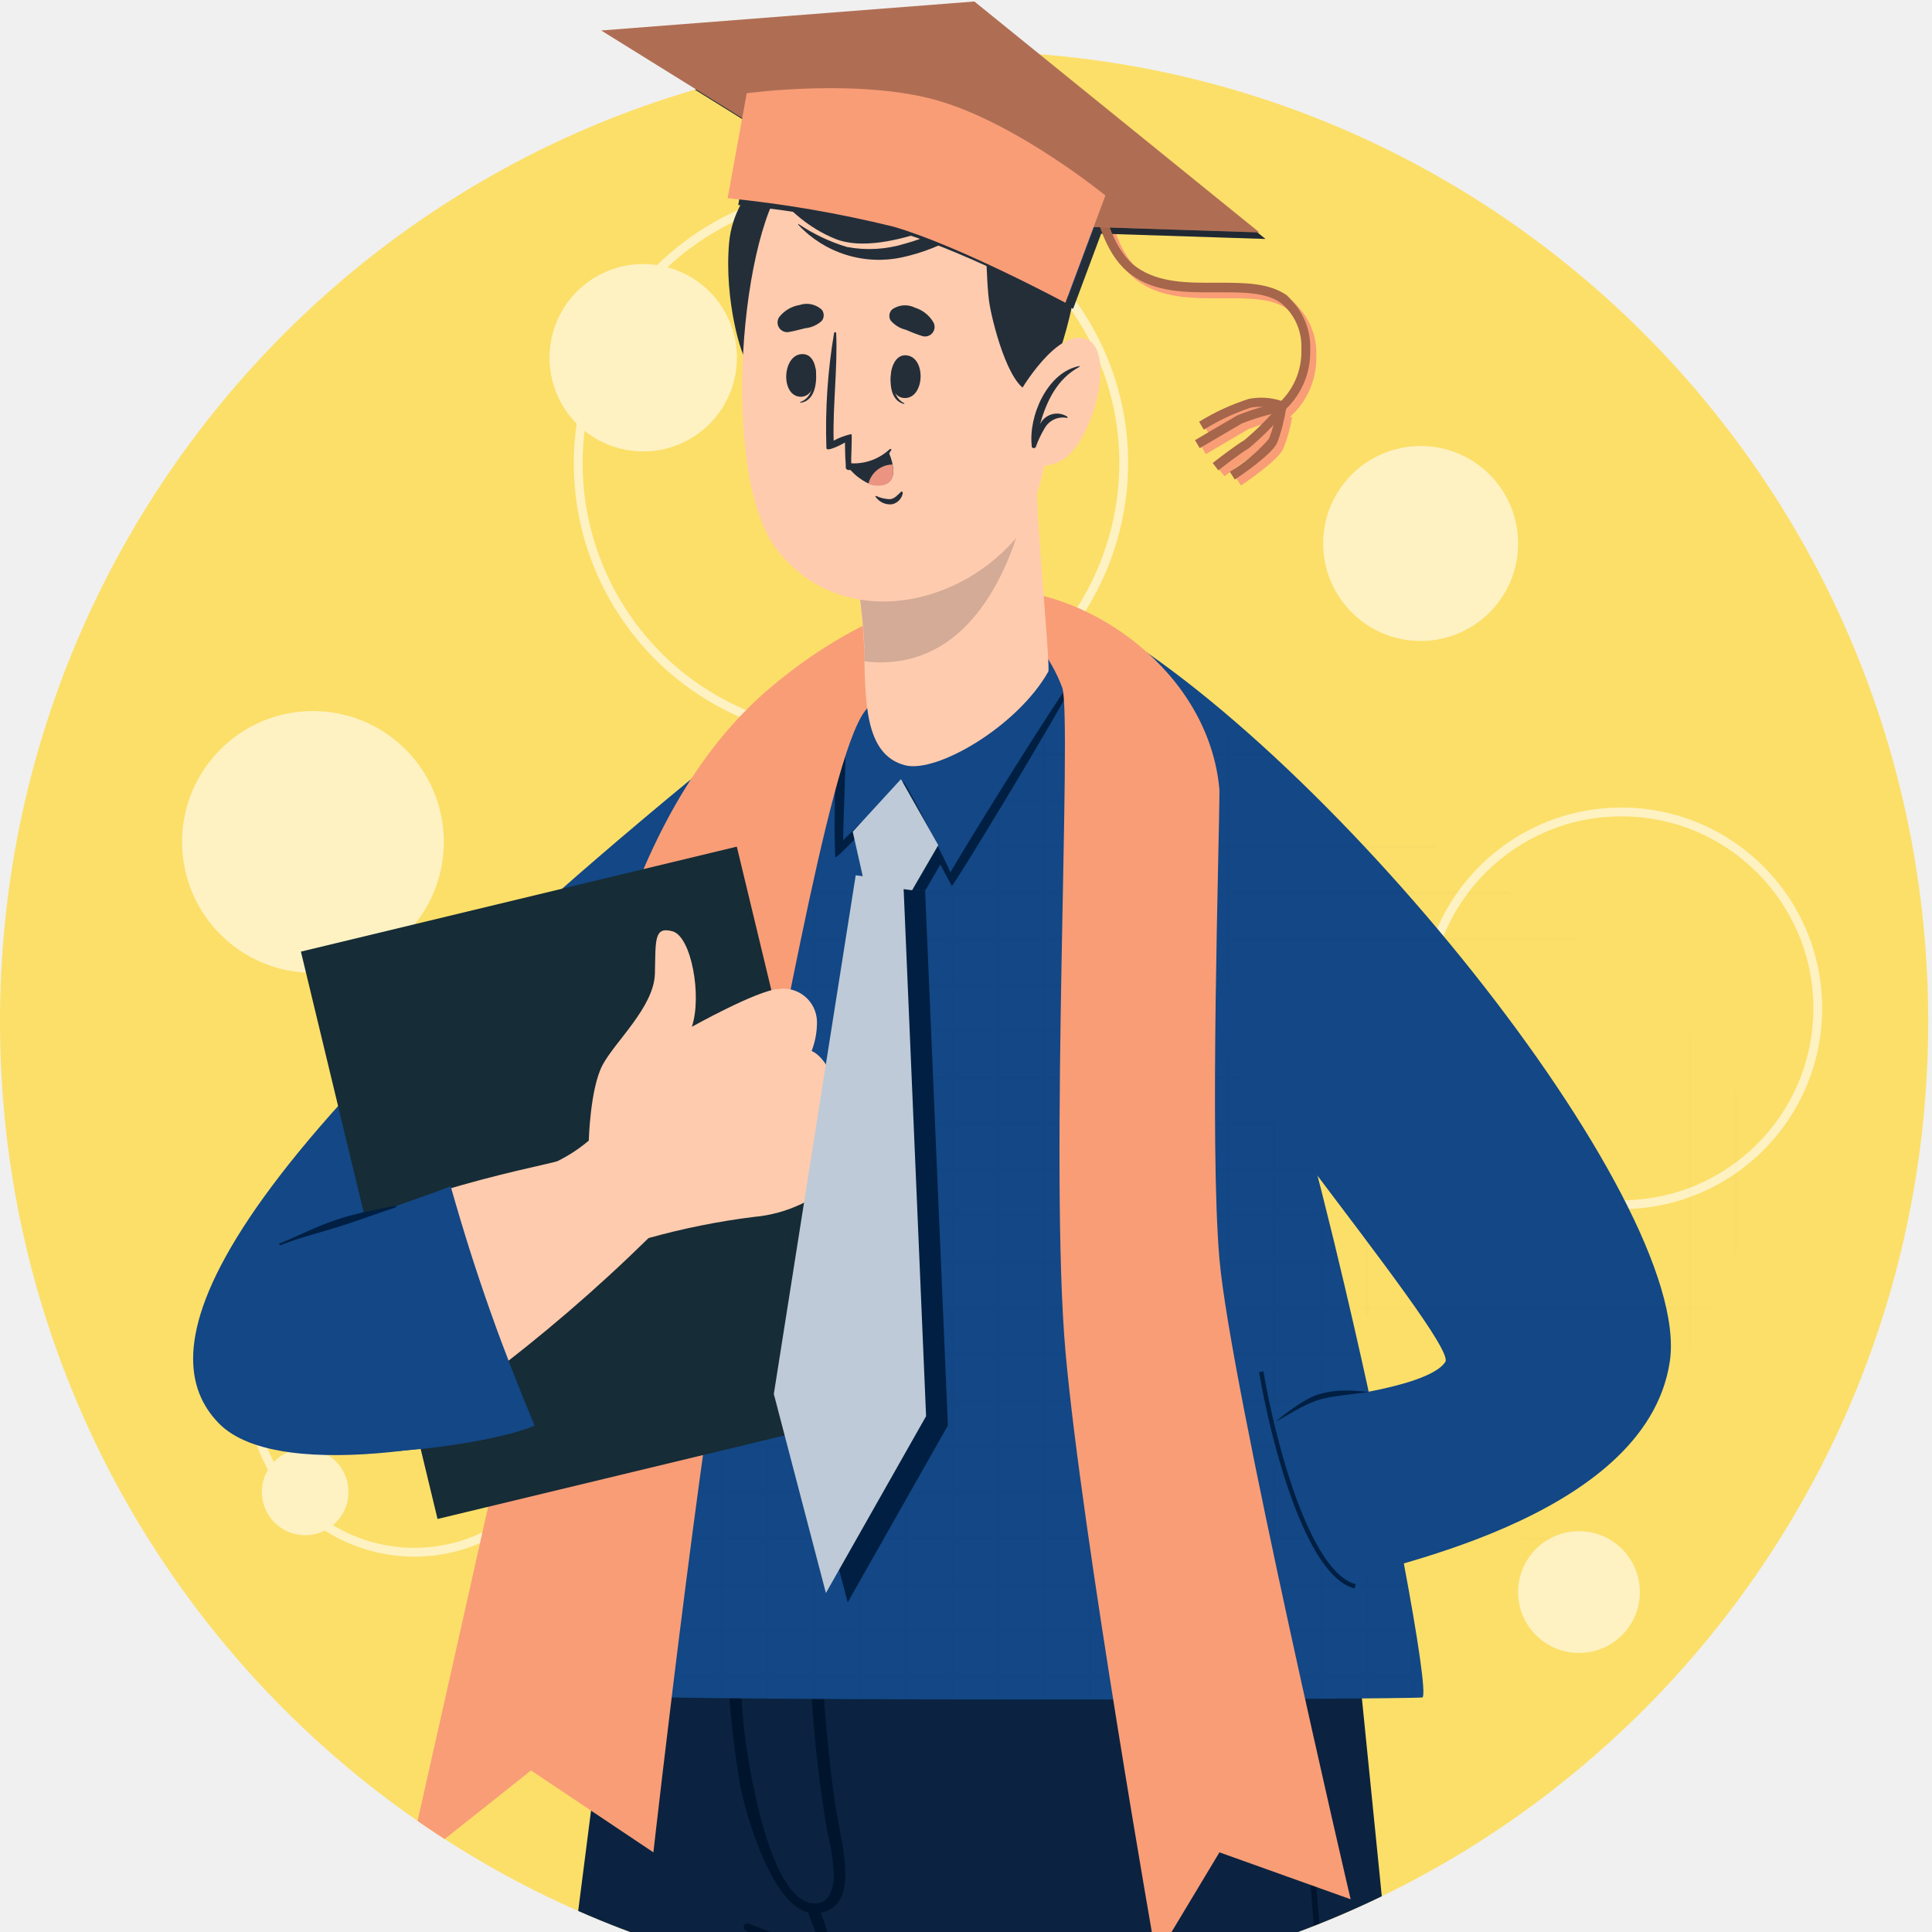
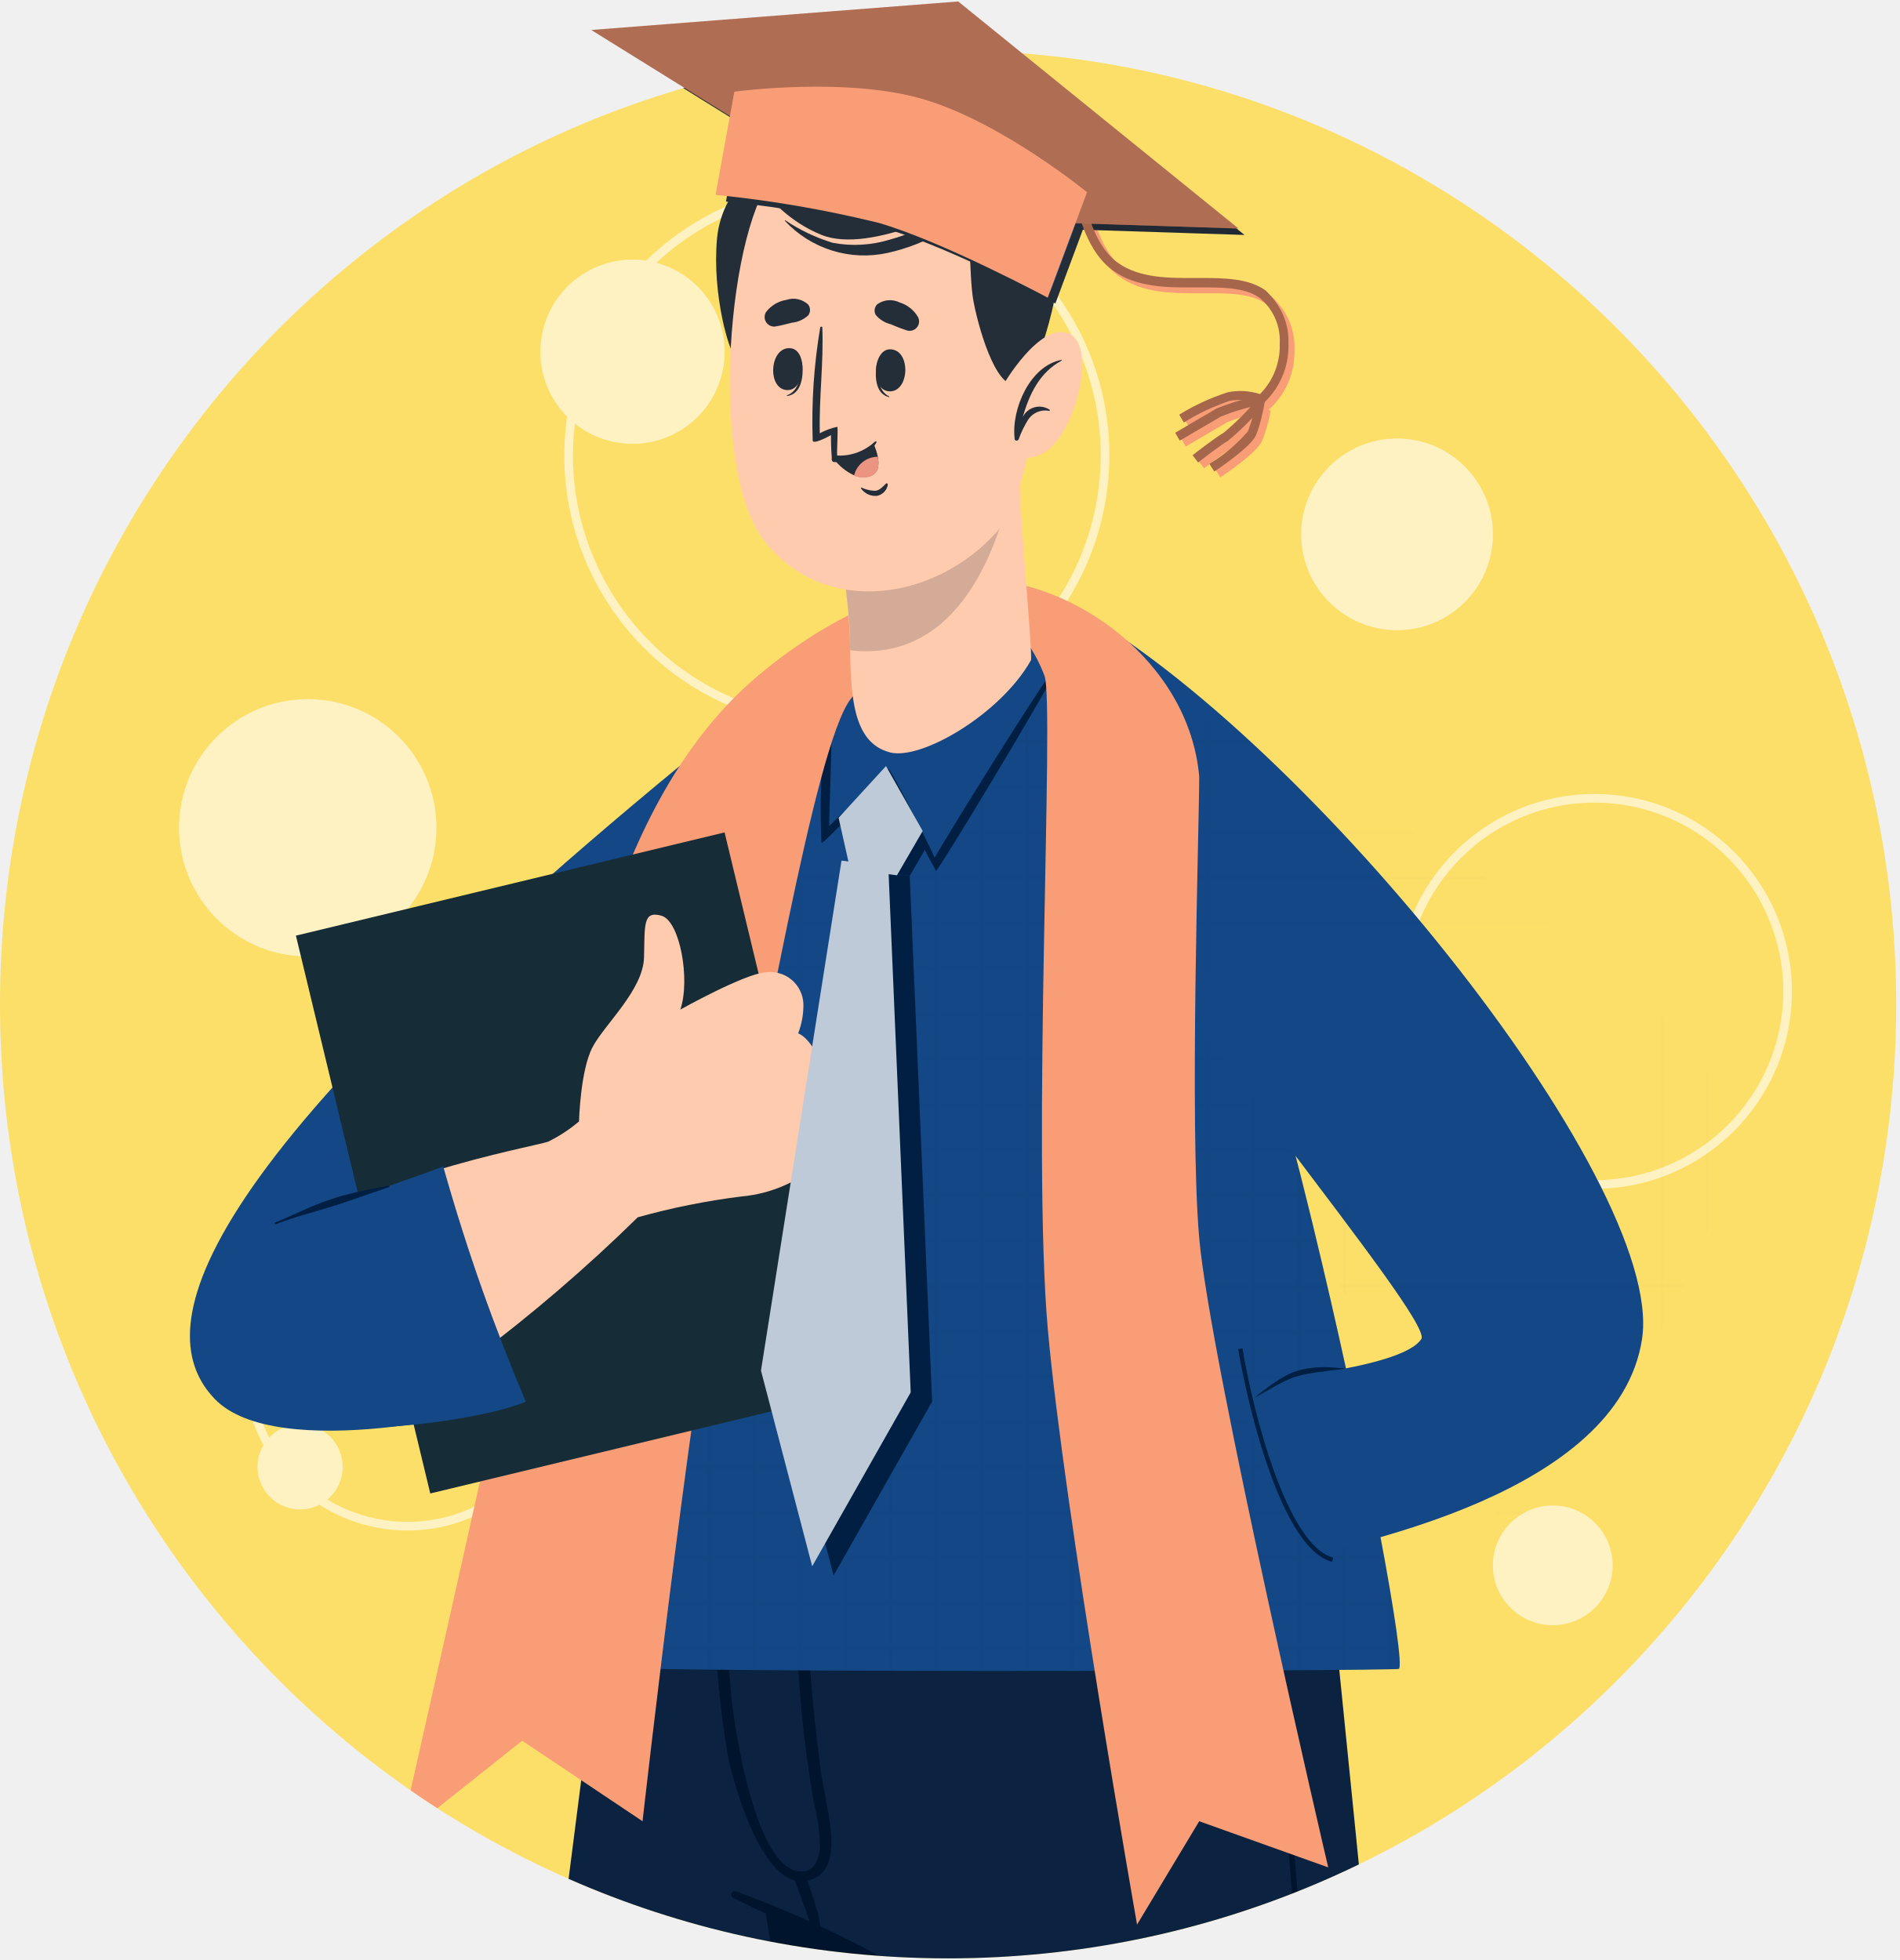
- <svg xmlns="http://www.w3.org/2000/svg" viewBox="0 0 220 220" fill="none">
+ <svg xmlns="http://www.w3.org/2000/svg" viewBox="0 0 220 227" fill="none">
  <ellipse cx="109.784" cy="116.326" rx="109.784" ry="110.484" fill="#FCDF69" />
  <path opacity="0.6" fill-rule="evenodd" clip-rule="evenodd" d="M206.491 114.819C206.491 126.892 196.704 136.679 184.631 136.679C184.043 136.679 183.46 136.656 182.883 136.61C182.909 136.354 182.922 136.094 182.922 135.83C182.922 131.545 179.448 128.071 175.163 128.071C172.911 128.071 170.883 129.031 169.466 130.563C165.338 126.587 162.771 121.003 162.771 114.819C162.771 102.746 172.558 92.959 184.631 92.959C196.704 92.959 206.491 102.746 206.491 114.819ZM168.833 131.342C164.481 127.18 161.771 121.316 161.771 114.819C161.771 102.194 172.006 91.959 184.631 91.959C197.256 91.959 207.491 102.194 207.491 114.819C207.491 127.444 197.256 137.679 184.631 137.679C183.987 137.679 183.35 137.653 182.719 137.601C181.918 141.033 178.839 143.59 175.163 143.59C170.878 143.59 167.404 140.116 167.404 135.83C167.404 134.158 167.933 132.609 168.833 131.342Z" fill="white" />
  <path opacity="0.6" fill-rule="evenodd" clip-rule="evenodd" d="M81.623 26.276C96.237 17.839 114.923 22.846 123.36 37.46C131.798 52.074 126.791 70.76 112.177 79.197C97.563 87.634 78.877 82.627 70.44 68.014C66.996 62.049 65.792 55.407 66.567 49.059C69.898 51.73 74.657 52.237 78.577 49.974C83.679 47.029 85.427 40.505 82.482 35.402C81.009 32.852 78.643 31.14 76.007 30.433C77.68 28.869 79.555 27.47 81.623 26.276ZM65.666 48.248C65.035 47.611 64.475 46.883 64.005 46.07C61.06 40.968 62.808 34.444 67.91 31.498C70.084 30.243 72.516 29.84 74.819 30.185C76.671 28.375 78.777 26.765 81.123 25.41C96.215 16.697 115.513 21.868 124.227 36.96C132.94 52.052 127.769 71.35 112.677 80.063C97.585 88.776 78.287 83.606 69.574 68.514C65.892 62.137 64.689 55.01 65.666 48.248Z" fill="white" />
  <path opacity="0.6" fill-rule="evenodd" clip-rule="evenodd" d="M63.866 151.475C67.607 160.688 63.17 171.189 53.957 174.929C48.502 177.144 42.595 176.492 37.908 173.678C39.513 172.342 40.147 170.073 39.319 168.034C38.295 165.511 35.419 164.295 32.896 165.32C32.224 165.592 31.646 165.996 31.177 166.489C30.933 166.014 30.708 165.524 30.503 165.02C26.763 155.807 31.2 145.306 40.413 141.566C49.626 137.826 60.126 142.262 63.866 151.475ZM30.512 167.369C30.167 166.737 29.854 166.079 29.577 165.396C25.629 155.671 30.312 144.588 40.036 140.64C49.761 136.692 60.845 141.374 64.793 151.099C68.741 160.824 64.058 171.908 54.334 175.856C48.416 178.258 41.996 177.465 36.986 174.284C36.863 174.347 36.736 174.404 36.606 174.457C34.082 175.482 31.206 174.267 30.182 171.743C29.579 170.258 29.752 168.65 30.512 167.369Z" fill="white" />
  <circle opacity="0.6" cx="161.771" cy="61.887" r="11.1" fill="white" />
  <circle opacity="0.6" cx="179.801" cy="181.292" r="6.931" fill="white" />
  <circle opacity="0.6" cx="35.637" cy="95.872" r="14.901" fill="white" />
  <mask id="mask0" mask-type="alpha" maskUnits="userSpaceOnUse" x="0" y="5" width="220" height="222">
    <ellipse cx="109.784" cy="116.326" rx="109.784" ry="110.484" fill="#FCDF69" />
  </mask>
  <g mask="url(#mask0)">
    <path d="M127.354 166.441C127.354 166.441 113.821 318.814 111.614 330.442C111.09 333.091 110.773 347.492 110.58 366.004C110.097 406.394 110.58 485.077 110.58 485.077H47.07C47.07 485.077 48.725 353.051 51.581 329.794C54.436 306.537 72.383 166.441 72.383 166.441H127.354Z" fill="#0B2340" />
    <path d="M98.385 396.021L98.592 368.432C98.592 359.493 98.592 350.499 99.075 341.643C99.93 323.573 103.6 305.778 106.207 287.956C108.814 270.133 110.98 252.09 112.952 234.157C115.159 214.018 117.091 193.85 119.187 173.697C119.187 173.572 119.408 173.572 119.394 173.697C116.401 209.672 113.063 245.648 108.083 281.417C106.841 290.319 105.462 299.198 103.945 308.054C102.469 317.034 100.993 325.987 100.289 335.077C99.585 344.168 99.475 352.872 99.392 361.769C99.3 370.966 99.209 380.162 99.117 389.358C98.91 409.815 98.909 447.157 98.716 467.627C98.716 468.014 98.096 468 98.096 467.627C98.275 449.391 98.22 414.271 98.385 396.021Z" fill="#242E39" />
    <path d="M140.803 166.441C140.803 166.441 113.877 318.814 111.669 330.442C111.145 333.091 110.828 347.492 110.635 366.004L80.287 166.386L140.803 166.441Z" fill="#00152D" />
    <path d="M121.105 486.346L184.559 483.657C184.559 483.657 168.254 340.636 167.937 332.07C167.095 309.847 152.335 166.386 152.335 166.386H74.769C74.769 166.386 79.653 199.492 88.026 220.501C93.655 222.464 99.09 224.944 104.262 227.909C104.262 227.909 108.897 328.166 109.159 340.002C109.697 363.383 121.105 486.346 121.105 486.346Z" fill="#0B2340" />
    <path d="M146.666 174.897C149.549 211.024 152.501 247.152 155.811 283.252C159.122 319.352 172.365 443.901 175.455 463.958C175.455 464.096 175.275 464.151 175.248 463.958C168.847 428.286 165.123 380.35 161.108 344.333C157.094 308.316 153.839 272.216 150.928 236.116C149.273 215.687 147.783 195.243 146.224 174.814C146.169 174.593 146.666 174.607 146.666 174.897Z" fill="#00142D" />
    <path d="M85.267 219.066C91.842 221.46 98.197 224.418 104.262 227.908C104.313 227.932 104.353 227.975 104.372 228.028C104.391 228.081 104.389 228.14 104.365 228.191C104.341 228.242 104.298 228.282 104.245 228.301C104.192 228.321 104.134 228.318 104.082 228.295C97.682 225.536 91.157 222.929 84.922 219.825C84.872 219.802 84.827 219.77 84.79 219.73C84.753 219.69 84.724 219.643 84.704 219.592C84.685 219.541 84.676 219.486 84.678 219.431C84.68 219.377 84.692 219.323 84.715 219.273C84.738 219.223 84.77 219.178 84.81 219.141C84.85 219.104 84.897 219.075 84.948 219.055C84.999 219.036 85.054 219.027 85.109 219.029C85.163 219.031 85.217 219.044 85.267 219.066Z" fill="#00152D" />
    <path d="M83.212 175.104C83.212 174.883 83.625 174.828 83.612 175.104C83.612 182.704 84.053 189.395 84.688 196.485C84.991 199.782 87.639 218.004 93.35 216.68C94.316 216.445 94.73 215.507 94.951 214.073C94.924 212.209 94.669 210.356 94.192 208.555C93.557 204.734 93.047 200.913 92.716 197.064C92.056 189.888 92.134 182.664 92.95 175.504C92.962 175.463 92.986 175.427 93.019 175.401C93.053 175.376 93.094 175.362 93.137 175.362C93.179 175.362 93.22 175.376 93.254 175.401C93.287 175.427 93.312 175.463 93.323 175.504C93.149 185.447 93.73 195.389 95.061 205.244C95.778 209.99 98.165 217.121 93.212 217.852C88.26 218.584 84.936 206.638 84.287 203.382C82.702 194.043 82.341 184.537 83.212 175.104V175.104Z" fill="#00152D" />
    <path d="M93.213 217.176C93.727 218.407 94.16 219.669 94.509 220.956C94.867 221.951 95.044 223.002 95.033 224.06C95.033 224.253 94.744 224.28 94.647 224.143C94.034 223.213 93.569 222.194 93.268 221.122C92.84 219.949 92.371 218.79 91.971 217.618C91.912 217.453 91.922 217.272 91.997 217.114C92.072 216.956 92.206 216.835 92.371 216.776C92.536 216.718 92.717 216.727 92.875 216.802C93.032 216.877 93.154 217.012 93.213 217.176V217.176Z" fill="#00152D" />
    <path d="M24.889 162.044C17.619 154.542 19.564 136.373 84.825 83.724C105.517 67.025 104.276 80.988 97.351 92.359C90.426 103.73 78.273 126.125 78.273 126.125C78.273 126.125 65.417 159.809 61.403 161.707C57.388 163.606 32.048 169.454 24.889 162.044Z" fill="#134785" />
    <path d="M161.991 193.285C161.771 193.533 66.341 193.823 65.43 192.843C64.217 191.464 84.494 88.723 98.096 74.708C100.496 72.225 112.635 70.377 118.442 75.136C134.637 88.378 139.134 100.89 143.272 111.484C146.293 119.333 149.894 132.7 153.108 146.398C158.446 168.965 162.777 192.388 161.991 193.285Z" fill="#134785" />
    <path d="M86.55 97.289C85.377 100.793 84.563 103.373 83.791 106.131C83.715 104.168 83.743 102.202 83.874 100.241C83.874 100.117 83.68 100.089 83.667 100.241C83.547 100.995 83.437 101.754 83.336 102.517C83.239 103.248 83.06 103.897 82.977 104.697C82.789 106.225 82.71 107.765 82.743 109.304C82.721 109.381 82.721 109.462 82.743 109.539C82.467 110.504 82.191 111.497 81.887 112.615C80.223 118.611 78.655 124.643 77.183 130.713C74.259 142.834 71.67 155.078 69.417 167.447C68.121 174.414 66.907 181.421 66.079 188.456C66.072 188.475 66.07 188.495 66.073 188.515C66.076 188.534 66.083 188.553 66.095 188.569C66.106 188.585 66.122 188.598 66.139 188.607C66.157 188.617 66.176 188.621 66.196 188.621C66.216 188.621 66.236 188.617 66.253 188.607C66.271 188.598 66.286 188.585 66.297 188.569C66.309 188.553 66.316 188.534 66.319 188.515C66.322 188.495 66.32 188.475 66.313 188.456C67.693 182.345 68.921 176.166 70.259 170.027C71.597 163.889 72.866 157.847 74.218 151.749C76.976 139.528 79.735 127.333 82.687 115.139C84.301 108.242 85.529 104.255 87.088 97.358C87.092 97.323 87.09 97.287 87.081 97.253C87.071 97.218 87.055 97.186 87.033 97.158C87.012 97.13 86.984 97.106 86.954 97.088C86.923 97.071 86.889 97.059 86.853 97.055C86.782 97.046 86.71 97.065 86.653 97.109C86.596 97.153 86.559 97.218 86.55 97.289V97.289Z" fill="#242E39" />
    <g opacity="0.1">
      <path opacity="0.1" d="M119.077 75.577H97.378L97.668 75.218H118.58L118.732 75.342L119.077 75.577Z" fill="black" />
      <path opacity="0.1" d="M124.815 80.833H94.164C94.164 80.709 94.275 80.598 94.344 80.474H124.443L124.815 80.833Z" fill="black" />
      <path opacity="0.1" d="M129.588 86.061H91.778L91.916 85.716H129.312L129.588 86.061Z" fill="black" />
      <path opacity="0.1" d="M133.533 91.33H89.722L89.86 90.985H133.299L133.533 91.33Z" fill="black" />
      <path opacity="0.1" d="M136.748 96.586H87.888L88.012 96.227H136.541L136.748 96.586Z" fill="black" />
      <path opacity="0.1" d="M139.369 101.841H86.177C86.177 101.717 86.26 101.593 86.288 101.483H139.189C139.257 101.598 139.317 101.718 139.369 101.841V101.841Z" fill="black" />
      <path opacity="0.1" d="M141.576 107.084H84.591L84.688 106.739H141.451C141.499 106.851 141.54 106.967 141.576 107.084V107.084Z" fill="black" />
      <path opacity="0.1" d="M143.617 112.339H83.046L83.143 111.994H143.479C143.519 112.111 143.565 112.226 143.617 112.339V112.339Z" fill="black" />
      <path opacity="0.1" d="M145.41 117.594H81.584C81.584 117.47 81.584 117.36 81.68 117.25H145.286V117.374C145.321 117.451 145.362 117.525 145.41 117.594V117.594Z" fill="black" />
      <path opacity="0.1" d="M147.011 122.85H80.177C80.177 122.726 80.246 122.602 80.273 122.492H146.914C146.942 122.602 146.983 122.685 147.011 122.85Z" fill="black" />
      <path opacity="0.1" d="M148.5 128.106H78.825L78.908 127.747H148.404C148.442 127.865 148.475 127.985 148.5 128.106V128.106Z" fill="black" />
      <path opacity="0.1" d="M149.907 133.348H77.514C77.535 133.231 77.563 133.116 77.597 133.003H149.825C149.838 133.113 149.88 133.224 149.907 133.348Z" fill="black" />
      <path opacity="0.1" d="M151.246 138.604H76.232L76.314 138.259H151.163L151.246 138.604Z" fill="black" />
      <path opacity="0.1" d="M152.515 143.859H74.935L75.018 143.5H152.377C152.429 143.617 152.475 143.737 152.515 143.859V143.859Z" fill="black" />
      <path opacity="0.1" d="M153.756 149.115H73.749L73.831 148.756H153.646L153.756 149.115Z" fill="black" />
      <path opacity="0.1" d="M154.942 154.412H72.59L72.673 154.067H154.942V154.412Z" fill="black" />
      <path opacity="0.1" d="M156.115 159.612H71.459C71.466 159.497 71.466 159.382 71.459 159.267H155.963L156.115 159.612Z" fill="black" />
      <path opacity="0.1" d="M157.232 164.868H70.328C70.359 164.755 70.382 164.639 70.397 164.523H157.149C157.191 164.647 157.205 164.758 157.232 164.868Z" fill="black" />
      <path opacity="0.1" d="M158.308 170.123H69.265C69.295 170.005 69.318 169.886 69.334 169.765H158.239C158.267 169.889 158.294 170.013 158.308 170.123Z" fill="black" />
      <path opacity="0.1" d="M159.357 175.365H68.231C68.231 175.255 68.231 175.145 68.3 175.021H159.343C159.341 175.136 159.345 175.251 159.357 175.365V175.365Z" fill="black" />
      <path opacity="0.1" d="M160.336 180.621H67.238C67.238 180.511 67.238 180.387 67.238 180.276H160.226C160.295 180.387 160.322 180.511 160.336 180.621Z" fill="black" />
      <path opacity="0.1" d="M161.246 185.876H66.313C66.313 185.766 66.313 185.656 66.313 185.532H161.136C161.205 185.656 161.233 185.766 161.246 185.876Z" fill="black" />
      <path opacity="0.1" d="M161.977 191.133H65.513V190.774H161.909C161.938 190.892 161.961 191.012 161.977 191.133V191.133Z" fill="black" />
      <path opacity="0.1" d="M160.75 182.939C160.874 183.642 160.984 184.318 161.095 184.953V193.326H160.75V182.939Z" fill="black" />
      <path opacity="0.1" d="M155.494 156.798C155.618 157.336 155.729 157.888 155.853 158.426V193.395H155.494V156.798Z" fill="black" />
      <path opacity="0.1" d="M150.252 134.672C150.363 135.127 150.487 135.583 150.597 136.052V193.45H150.252V134.672Z" fill="black" />
      <path opacity="0.1" d="M145.286 117.25V193.477H144.941V116.325C145.093 116.629 145.19 116.932 145.286 117.25Z" fill="black" />
      <path opacity="0.1" d="M140.086 103.483V193.492H139.769V102.683C139.865 102.945 139.975 103.221 140.086 103.483Z" fill="black" />
      <path opacity="0.1" d="M134.844 93.358V193.519H134.485V92.82C134.609 92.985 134.734 93.165 134.844 93.358Z" fill="black" />
      <path opacity="0.1" d="M129.588 86.061V193.519H129.23V85.633L129.312 85.73L129.588 86.061Z" fill="black" />
      <path opacity="0.1" d="M124.333 80.363V193.477H123.988V80.019L124.333 80.363Z" fill="black" />
      <path opacity="0.1" d="M119.077 75.632V193.533H118.732V75.343L119.008 75.577C119.036 75.588 119.061 75.607 119.077 75.632V75.632Z" fill="black" />
      <path opacity="0.1" d="M113.835 72.887V193.533H113.476V72.79L113.835 72.887Z" fill="black" />
      <path opacity="0.1" d="M108.579 72.197V193.519H108.221V72.128L108.579 72.197Z" fill="black" />
      <path opacity="0.1" d="M103.324 72.638V193.505H102.979V72.707L103.324 72.638Z" fill="black" />
      <path opacity="0.1" d="M98.068 74.777V193.491H97.723V75.163C97.834 75.025 97.958 74.901 98.068 74.777Z" fill="black" />
      <path opacity="0.1" d="M92.868 83.688V193.464H92.523V84.488C92.578 84.198 92.688 83.936 92.868 83.688Z" fill="black" />
      <path opacity="0.1" d="M87.57 97.524V193.423H87.212V98.614C87.35 98.241 87.46 97.855 87.57 97.524Z" fill="black" />
      <path opacity="0.1" d="M82.315 114.946V193.381H81.97V116.201C82.08 115.787 82.191 115.36 82.315 114.946Z" fill="black" />
      <path opacity="0.1" d="M77.059 135.169V193.312H76.714V136.59C76.825 136.107 76.949 135.638 77.059 135.169Z" fill="black" />
      <path opacity="0.1" d="M71.803 158.012V193.201H71.459V159.612C71.466 159.497 71.466 159.382 71.459 159.267C71.624 158.853 71.721 158.426 71.803 158.012Z" fill="black" />
      <path opacity="0.1" d="M66.562 184.359V193.036H66.203V186.539C66.203 186.346 66.272 186.153 66.313 185.946C66.355 185.739 66.313 185.725 66.313 185.601C66.424 185.16 66.493 184.76 66.562 184.359Z" fill="black" />
    </g>
    <path d="M128.578 102.272C133.056 114.126 165.771 152.451 164.598 155.051C162.331 158.711 143.969 160.007 143.969 160.007C143.969 165.737 150.447 181.289 152.971 180.008C155.496 178.727 187.391 173.364 190.142 155.051C192.893 136.737 149.997 83.517 122.675 69.459C113.038 65.672 121.546 83.693 128.578 102.272Z" fill="#134785" />
    <g opacity="0.1">
      <path opacity="0.1" d="M122.484 75.577H119.242C120.313 75.369 121.414 75.369 122.484 75.577V75.577Z" fill="black" />
      <path opacity="0.1" d="M135.203 80.832H116.318C116.318 80.708 116.318 80.584 116.318 80.474H134.527L134.885 80.653C134.987 80.72 135.093 80.779 135.203 80.832Z" fill="black" />
      <path opacity="0.1" d="M145.383 86.075H118.167L118.001 85.73H144.735L144.997 85.868L145.341 86.061L145.383 86.075Z" fill="black" />
      <path opacity="0.1" d="M163.881 96.586H125.257L124.953 96.227H163.247L163.881 96.586Z" fill="black" />
      <path opacity="0.1" d="M172.185 101.842H129.919L129.588 101.483H171.634L172.185 101.842Z" fill="black" />
      <path opacity="0.1" d="M179.772 107.083H134.803L134.485 106.752H179.276L179.772 107.083Z" fill="black" />
      <path opacity="0.1" d="M195.084 148.756L194.918 149.115H155.246L154.997 148.756H195.084Z" fill="black" />
      <path opacity="0.1" d="M177.248 175.021L176.958 175.365H173.316L173.068 175.021H177.248Z" fill="black" />
      <path opacity="0.1" d="M197.526 124.064C197.651 124.251 197.766 124.444 197.87 124.643V142.19C197.76 142.507 197.65 142.824 197.526 143.142V124.064Z" fill="black" />
      <path opacity="0.1" d="M192.615 117.954V153.433L192.284 154.012V117.595C192.401 117.708 192.511 117.828 192.615 117.954V117.954Z" fill="black" />
      <path opacity="0.1" d="M155.853 139.017V150.053L155.494 149.529V139.666L155.853 139.017Z" fill="black" />
      <path opacity="0.1" d="M140.086 83.302V112.629L139.81 112.339V83.123L140.086 83.302Z" fill="black" />
      <path opacity="0.1" d="M134.844 80.653V107.125L134.527 106.794V80.585L134.844 80.653Z" fill="black" />
      <path opacity="0.1" d="M129.588 78.115V101.483C129.476 101.343 129.356 101.21 129.23 101.083V77.963L129.588 78.115Z" fill="black" />
      <path opacity="0.1" d="M124.333 75.991V95.414L123.988 94.986V75.908L124.333 75.991Z" fill="black" />
      <path opacity="0.1" d="M119.077 75.618V87.757C118.953 87.55 118.842 87.344 118.732 87.137V75.784L119.077 75.618Z" fill="black" />
    </g>
    <path d="M108.322 96.3L104.073 88.782L98.583 94.769L99.921 100.728L105.342 101.432L108.322 96.3Z" fill="#001F42" />
    <path d="M105.342 101.432L107.936 162.321L96.528 182.46L90.596 159.796L99.921 100.729L105.342 101.432Z" fill="#001F42" />
    <path d="M98.261 73.963L103.462 86.488L118.925 70.376L123.422 75.439C123.422 75.439 108.4 100.931 108.248 99.786L102.937 88.999L95.626 96.627L96.013 77.66L98.261 73.963Z" fill="#134785" />
    <path d="M95.24 87.247C95.406 84.116 95.489 80.957 95.806 77.839C95.806 77.729 95.985 77.688 96.013 77.839C96.675 80.846 96.013 92.82 96.013 95.675C96.33 95.344 102.91 88.944 102.91 89.054C104.055 90.765 107.959 98.627 108.221 99.331C110.593 95.289 119.711 80.571 122.525 76.736C122.541 76.716 122.563 76.702 122.588 76.697C122.613 76.691 122.639 76.694 122.661 76.706C122.684 76.717 122.702 76.736 122.712 76.759C122.723 76.782 122.725 76.808 122.719 76.832C120.622 81.109 108.579 100.931 108.386 100.876C106.352 97.171 104.511 93.363 102.868 89.468C101.765 90.847 95.157 98.062 95.116 97.593C94.976 94.144 95.018 90.691 95.24 87.247V87.247Z" fill="#001F42" />
    <path d="M85.35 144.866C79.087 145.46 73.349 147.887 67.486 149.984C67.46 149.984 67.436 149.994 67.418 150.012C67.4 150.031 67.389 150.055 67.389 150.081C67.389 150.106 67.4 150.131 67.418 150.149C67.436 150.167 67.46 150.177 67.486 150.177C73.293 148.039 79.46 147.073 85.336 145.156C85.57 145.101 85.515 144.839 85.35 144.866Z" fill="#242E39" />
    <path d="M88.964 155.254C87.553 155.535 86.185 155.999 84.894 156.633C83.515 157.226 82.136 157.819 80.756 158.454C77.997 159.709 75.238 161.02 72.48 162.427C72.355 162.427 72.48 162.689 72.48 162.634C75.238 161.378 77.997 160.178 80.839 159.047C82.218 158.482 83.598 157.93 85.074 157.392C86.443 156.962 87.762 156.384 89.005 155.668C89.06 155.662 89.111 155.635 89.145 155.592C89.18 155.55 89.197 155.495 89.192 155.44C89.186 155.385 89.159 155.335 89.116 155.3C89.073 155.265 89.019 155.248 88.964 155.254V155.254Z" fill="#242E39" />
    <path d="M113.675 67.176C124.131 67.176 137.69 76.54 138.86 89.935C138.86 95.913 137.713 130.232 138.86 143.368C140.115 157.748 153.798 216.272 153.798 216.272L138.86 210.929L131.664 222.899C131.664 222.899 123.202 174.872 121.334 153.983C119.467 133.094 122.123 81.477 120.957 78.297C119.792 75.118 116.842 70.57 113.287 70.449C109.731 70.328 102.83 75.48 98.528 80.927C94.226 86.374 88.014 125.264 84.444 139.405C80.874 153.545 74.403 210.929 74.403 210.929L60.466 201.605L46.305 212.861C46.305 212.861 58.274 159.897 63.293 136.754C66.475 121.997 70.056 93.23 87.728 78.297C97.841 69.765 107.416 67.162 113.675 67.176Z" fill="#F99D77" />
    <path d="M103.084 87.149C106.712 88.059 115.885 82.68 119.375 76.472C119.623 76.045 117.996 58.871 118.078 55.436C118.078 54.732 96.476 60.416 96.476 60.416C97.525 64.752 98.171 69.176 98.408 73.631C98.532 79.728 98.38 85.949 103.084 87.149Z" fill="#FFCBAE" />
    <path d="M117.209 55.45C116.354 60.167 112.671 75.3 100.421 75.424C99.757 75.434 99.093 75.392 98.435 75.3C98.435 74.748 98.435 74.182 98.435 73.63C98.199 69.18 97.553 64.761 96.504 60.429C96.504 60.429 113.181 56.029 117.209 55.45Z" fill="#D3AB96" />
    <path d="M89.772 17.846C89.772 17.846 83.62 21.047 83.027 27.626C82.433 34.206 84.489 40.869 85.068 41.145C85.648 41.421 89.772 17.846 89.772 17.846Z" fill="#242E39" />
    <path d="M118.796 26.33C121.954 33.668 120.354 56.043 115.485 61.533C108.436 69.479 95.69 71.561 88.641 62.816C81.744 54.332 84.392 25.212 89.938 20.053C98.104 12.577 114.147 15.487 118.796 26.33Z" fill="#FFCBAE" />
    <path d="M101.608 41.931C101.608 41.931 101.718 42.014 101.704 42.083C101.566 43.587 101.704 45.325 102.973 45.918C102.973 45.918 102.973 46.014 102.973 46.001C101.304 45.656 101.221 43.338 101.608 41.931Z" fill="#242E39" />
    <path d="M103.056 40.455C105.484 40.455 105.36 45.311 103.056 45.325C100.752 45.338 101.014 40.469 103.056 40.455Z" fill="#242E39" />
    <path d="M92.862 41.945C92.862 41.945 92.752 41.945 92.752 42.069C92.752 43.587 92.504 45.311 91.124 45.78C91.124 45.78 91.124 45.877 91.124 45.863C92.862 45.683 93.097 43.38 92.862 41.945Z" fill="#242E39" />
    <path d="M91.551 40.331C89.124 40.083 88.793 44.938 91.041 45.173C93.29 45.407 93.579 40.538 91.551 40.331Z" fill="#242E39" />
    <path d="M105.043 38.276C104.405 38.071 103.778 37.832 103.167 37.558C102.474 37.398 101.854 37.015 101.401 36.468C101.29 36.27 101.249 36.039 101.284 35.815C101.319 35.59 101.428 35.383 101.594 35.227C101.969 34.964 102.408 34.807 102.864 34.773C103.321 34.739 103.778 34.829 104.187 35.034C105.077 35.31 105.831 35.911 106.298 36.717C106.397 36.905 106.439 37.118 106.419 37.33C106.398 37.542 106.316 37.743 106.183 37.909C106.049 38.075 105.87 38.198 105.668 38.263C105.465 38.328 105.248 38.333 105.043 38.276V38.276Z" fill="#242E39" />
    <path d="M89.731 37.82C90.406 37.724 91.013 37.53 91.676 37.379C92.384 37.311 93.052 37.016 93.579 36.537C93.72 36.356 93.797 36.133 93.797 35.903C93.797 35.673 93.72 35.45 93.579 35.268C93.246 34.96 92.835 34.747 92.391 34.652C91.947 34.557 91.485 34.584 91.055 34.73C90.131 34.879 89.298 35.371 88.724 36.11C88.609 36.282 88.545 36.483 88.54 36.69C88.534 36.897 88.587 37.102 88.692 37.28C88.797 37.458 88.95 37.603 89.134 37.699C89.317 37.795 89.524 37.837 89.731 37.82V37.82Z" fill="#242E39" />
    <path d="M102.615 55.988C102.242 56.332 101.87 56.815 101.318 56.843C100.779 56.826 100.248 56.7 99.759 56.47C99.759 56.47 99.663 56.47 99.69 56.553C99.895 56.857 100.18 57.099 100.514 57.253C100.847 57.406 101.216 57.465 101.58 57.422C101.891 57.354 102.175 57.194 102.394 56.963C102.613 56.732 102.757 56.44 102.808 56.126C102.78 55.974 102.67 55.946 102.615 55.988Z" fill="#242E39" />
    <path d="M96.504 53.09C97.122 53.934 97.943 54.607 98.89 55.049C99.419 55.266 100 55.319 100.559 55.201C101.773 54.911 101.828 53.822 101.635 52.856C101.53 52.346 101.363 51.85 101.139 51.38C99.818 52.433 98.192 53.033 96.504 53.09V53.09Z" fill="#242E39" />
    <path d="M98.89 55.091C99.419 55.307 100 55.36 100.559 55.243C101.773 54.953 101.828 53.863 101.635 52.898C100.998 52.903 100.381 53.122 99.883 53.519C99.385 53.917 99.036 54.471 98.89 55.091V55.091Z" fill="#EB9481" />
    <path d="M117.692 44.552C115.223 45.035 113.181 37.531 112.685 34.675C112.243 32.151 112.229 24.302 112.174 23.764C112.119 23.226 101.001 29.585 95.111 27.199C89.22 24.812 85.73 18.922 85.91 16.425C86.089 13.928 94.186 8.149 100.794 8.521C107.401 8.894 115.319 18.012 115.319 18.012C114.377 16.701 113.542 15.318 112.822 13.873C112.947 13.584 116.961 15.694 117.457 18.77C117.457 18.77 117.002 14.922 117.333 14.88C117.664 14.839 120.603 18.398 119.609 20.757C119.609 20.757 123.058 24.426 123.044 28.04C123.03 31.654 120.589 43.959 117.692 44.552Z" fill="#242E39" />
    <path d="M90.917 25.502C92.616 26.645 94.475 27.528 96.435 28.123C98.649 28.539 100.932 28.406 103.084 27.736C105.242 27.149 107.292 26.218 109.153 24.977C110.795 23.888 112.284 22.522 114.023 21.57C114.45 21.336 114.864 21.956 114.574 22.315C111.485 25.844 107.347 28.29 102.766 29.295C100.638 29.761 98.425 29.666 96.345 29.017C94.265 28.369 92.39 27.191 90.903 25.598C90.903 25.598 90.876 25.474 90.917 25.502Z" fill="#242E39" />
    <path d="M116.078 44.717C116.078 44.717 120.41 37.172 123.789 38.648C127.169 40.124 124.369 50.773 120.699 52.525C120.245 52.781 119.744 52.942 119.227 52.999C118.709 53.056 118.184 53.008 117.686 52.857C117.187 52.706 116.724 52.456 116.324 52.122C115.925 51.787 115.597 51.375 115.361 50.911L116.078 44.717Z" fill="#FFCBAE" />
    <path d="M122.906 41.683C122.975 41.683 122.989 41.683 122.906 41.779C120.354 43.159 119.182 45.683 118.423 48.318C118.555 48.039 118.746 47.792 118.982 47.594C119.218 47.396 119.495 47.252 119.792 47.17C120.09 47.089 120.401 47.073 120.705 47.123C121.01 47.174 121.299 47.29 121.554 47.462C121.554 47.462 121.554 47.614 121.554 47.6C121.073 47.492 120.571 47.536 120.116 47.726C119.661 47.916 119.277 48.244 119.016 48.663C118.585 49.364 118.229 50.108 117.954 50.883C117.858 51.132 117.416 51.049 117.485 50.759C117.099 47.325 119.306 42.345 122.906 41.683Z" fill="#242E39" />
    <path d="M147.897 35.018C148.57 35.757 149.093 36.623 149.435 37.567C149.778 38.51 149.932 39.513 149.891 40.517C149.928 41.865 149.663 43.205 149.115 44.435C148.566 45.665 147.749 46.753 146.725 47.617L146.132 46.75C147.029 45.983 147.743 45.021 148.219 43.935C148.695 42.849 148.921 41.667 148.881 40.48C148.938 39.473 148.757 38.466 148.352 37.544C147.946 36.621 147.33 35.81 146.552 35.177C144.834 33.935 142.127 33.956 139.272 33.967C135.839 33.983 132.278 34.008 129.526 31.965C124.137 28.119 124.336 15.761 124.35 15.236L125.389 15.263C125.388 15.382 125.17 27.601 130.13 31.107C132.648 32.909 136.023 32.893 139.299 32.876C142.575 32.859 145.184 32.916 147.196 34.279C147.449 34.506 147.683 34.753 147.897 35.018V35.018Z" fill="#F99D77" />
    <path d="M146.615 46.328L146.255 47.317C145.242 46.992 144.166 46.916 143.118 47.097C141.245 47.718 139.452 48.562 137.775 49.61L137.242 48.703C139.013 47.609 140.91 46.736 142.889 46.104C144.13 45.857 145.412 45.934 146.615 46.328V46.328Z" fill="#F99D77" />
    <path d="M147.137 47.522C146.933 48.744 146.596 49.939 146.132 51.086C145.525 52.46 141.731 55.003 141.308 55.288L140.735 54.401C142.407 53.393 143.912 52.125 145.193 50.643C145.612 49.575 145.921 48.467 146.118 47.336L147.137 47.522Z" fill="#F99D77" />
    <path d="M146.407 46.535L146.636 47.568C145.085 47.872 143.565 48.32 142.095 48.905L137.31 51.709L136.776 50.803C136.776 50.803 140.479 48.606 141.572 47.989C143.134 47.35 144.753 46.863 146.407 46.535V46.535Z" fill="#F99D77" />
    <path d="M147.029 47.61C145.777 49.091 144.403 50.462 142.921 51.708C141.996 52.237 139.491 54.184 139.432 54.243L138.79 53.406C138.879 53.317 141.413 51.36 142.398 50.792C143.792 49.623 145.084 48.334 146.258 46.94L147.029 47.61Z" fill="#F99D77" />
    <path d="M142.631 26.662L111.763 1.653L71.355 4.792L104.587 25.433L142.631 26.662Z" fill="#134785" stroke="#242E39" />
    <path opacity="0.1" d="M104.437 25.928L69.795 4.412L111.923 1.139L144.101 27.21L104.437 25.928Z" fill="black" />
    <path d="M84.652 22.903C90.787 23.538 96.873 24.595 102.866 26.066L102.875 26.068L102.884 26.071C106.567 27.121 111.464 29.288 115.42 31.18C117.402 32.128 119.156 33.011 120.415 33.657C121.044 33.981 121.549 34.245 121.898 34.428C121.91 34.434 121.922 34.44 121.933 34.446L126.122 23.208C126.079 23.174 126.032 23.137 125.979 23.095C125.704 22.878 125.299 22.564 124.785 22.178C123.757 21.405 122.294 20.347 120.553 19.203C117.065 16.91 112.495 14.294 108.104 12.937C103.725 11.584 98.282 11.342 93.904 11.445C91.721 11.497 89.814 11.634 88.454 11.759C87.774 11.821 87.231 11.88 86.858 11.923C86.78 11.932 86.709 11.94 86.646 11.948L84.652 22.903Z" fill="#134785" stroke="#242E39" />
    <path d="M83.902 96.408L34.265 108.362L49.823 172.968L99.46 161.015L83.902 96.408Z" fill="#162C36" />
    <path d="M78.782 116.924C78.782 116.924 86.185 112.784 88.626 112.618C89.161 112.538 89.707 112.571 90.228 112.717C90.75 112.862 91.234 113.116 91.65 113.462C92.066 113.808 92.404 114.238 92.642 114.724C92.88 115.21 93.013 115.741 93.031 116.282C93.047 117.444 92.84 118.598 92.421 119.682C92.421 119.682 95.044 120.455 96.096 127.472C96.466 129.941 97.614 131.837 95.939 133.696C93.272 136.508 89.668 138.244 85.807 138.576C81.767 139.082 77.769 139.886 73.848 140.983C67.929 146.793 61.631 152.203 54.994 157.176C51.256 159.978 47.909 160.307 40.638 158.768C34.662 155.496 32.783 150.934 35.658 143.97C38.532 137.006 62.101 132.739 63.469 132.227C64.754 131.596 65.955 130.808 67.046 129.881C67.046 129.881 67.196 123.941 68.619 121.267C70.041 118.593 74.479 114.652 74.574 110.874C74.67 107.097 74.438 105.451 76.586 106.052C78.734 106.653 79.952 113.435 78.782 116.924Z" fill="#FFCBAE" />
    <path d="M60.879 162.341C56.702 164.148 44.468 165.914 39.182 165.123C33.896 164.333 27.245 162.554 25.461 158.43C23.677 154.307 23.823 151.121 25.515 146.927C27.208 142.733 47.139 136.876 51.316 135.069C54.262 145.487 57.304 153.783 60.879 162.341Z" fill="#134785" />
    <path d="M143.621 156.21C144.893 163.76 148.812 179.217 154.31 180.642" stroke="#001F42" stroke-width="0.5" stroke-linejoin="round" />
    <path d="M101.485 51.253C101.195 51.776 100.798 52.234 100.321 52.596C99.843 52.958 99.296 53.216 98.713 53.354C98.206 53.492 97.68 53.547 97.156 53.519C97.059 53.531 96.961 53.531 96.865 53.519H96.586C96.517 53.511 96.452 53.481 96.402 53.433C96.352 53.385 96.318 53.321 96.308 53.253V53.253V53.038V52.924C96.219 51.949 96.219 50.392 96.219 50.392C95.877 50.594 94.105 51.531 94.105 51.012C93.954 46.627 94.246 42.237 94.979 37.911C94.987 37.886 95.003 37.863 95.025 37.848C95.046 37.832 95.072 37.824 95.099 37.824C95.126 37.824 95.151 37.832 95.173 37.848C95.195 37.863 95.211 37.886 95.219 37.911C95.384 41.999 94.827 46.075 94.928 50.177C95.561 49.837 96.239 49.586 96.941 49.43C97.08 49.43 96.877 52.316 96.941 52.759C97.739 52.797 98.537 52.674 99.287 52.398C100.037 52.122 100.724 51.698 101.308 51.151C101.447 51.075 101.548 51.151 101.485 51.253Z" fill="#242E39" />
  </g>
  <path d="M147.201 34.339C147.874 35.078 148.397 35.944 148.739 36.888C149.082 37.832 149.236 38.834 149.195 39.838C149.233 41.187 148.967 42.526 148.419 43.756C147.87 44.986 147.053 46.074 146.029 46.938L145.436 46.072C146.333 45.305 147.047 44.342 147.523 43.256C147.999 42.17 148.225 40.989 148.185 39.802C148.242 38.794 148.061 37.787 147.656 36.865C147.251 35.943 146.634 35.131 145.856 34.499C144.138 33.257 141.431 33.278 138.576 33.288C135.143 33.304 131.582 33.329 128.83 31.287C123.441 27.441 123.64 15.083 123.654 14.557L124.693 14.584C124.692 14.703 124.474 26.922 129.434 30.428C131.953 32.231 135.327 32.214 138.603 32.197C141.879 32.18 144.488 32.238 146.5 33.6C146.753 33.827 146.987 34.074 147.201 34.339V34.339Z" fill="#A5664B" />
  <path d="M145.919 45.649L145.559 46.638C144.546 46.313 143.47 46.237 142.422 46.418C140.549 47.04 138.756 47.883 137.079 48.931L136.546 48.025C138.317 46.931 140.214 46.058 142.193 45.425C143.434 45.179 144.716 45.256 145.919 45.649V45.649Z" fill="#A5664B" />
  <path d="M146.475 46.429C146.272 47.651 145.9 49.26 145.436 50.407C144.829 51.782 141.035 54.325 140.612 54.609L140.039 53.723C141.711 52.715 143.216 51.446 144.497 49.964C144.916 48.896 145.225 47.788 145.422 46.657L146.475 46.429Z" fill="#A5664B" />
  <path d="M145.711 45.856L145.94 46.889C144.389 47.193 142.869 47.641 141.399 48.227L136.614 51.031L136.08 50.124C136.08 50.124 139.783 47.928 140.876 47.31C142.438 46.671 144.057 46.184 145.711 45.856V45.856Z" fill="#A5664B" />
  <path d="M146.333 46.931C145.081 48.412 143.707 49.783 142.225 51.029C141.3 51.559 138.795 53.505 138.736 53.565L138.094 52.727C138.183 52.638 140.717 50.682 141.702 50.113C143.096 48.944 144.388 47.655 145.563 46.261L146.333 46.931Z" fill="#A5664B" />
  <path d="M103.404 25.172L68.467 3.473L110.953 0.172L143.405 26.465L103.404 25.172Z" fill="#F99D77" />
  <path opacity="0.3" d="M103.404 25.172L68.467 3.473L110.953 0.172L143.405 26.465L103.404 25.172Z" fill="black" />
  <path d="M82.856 22.568L85.031 10.619C85.031 10.619 98.258 8.81 107.251 11.589C116.243 14.367 125.873 22.264 125.873 22.264L121.32 34.477C121.32 34.477 109.038 27.893 101.699 25.801C95.501 24.279 89.204 23.199 82.856 22.568V22.568Z" fill="#F99D77" />
  <path d="M45.01 137.313C43.194 137.66 41.384 138.002 39.632 138.486C39.203 138.604 38.534 138.828 38.268 138.915C36.018 139.653 33.998 140.724 31.84 141.597C31.83 141.601 31.821 141.608 31.814 141.617C31.807 141.625 31.802 141.636 31.8 141.648C31.797 141.659 31.797 141.672 31.8 141.685C31.802 141.698 31.807 141.711 31.814 141.723C31.821 141.735 31.83 141.746 31.841 141.756C31.852 141.766 31.863 141.774 31.876 141.779C31.888 141.785 31.901 141.788 31.913 141.789C31.925 141.789 31.937 141.787 31.948 141.783C34.066 140.932 36.365 140.382 38.56 139.693C40.755 139.005 42.894 138.188 45.087 137.475C45.155 137.452 45.091 137.292 45.01 137.313Z" fill="#001F42" />
  <path d="M150.052 158.812C148.157 159.413 145.272 161.868 145.286 161.862C146.829 161.066 148.44 159.927 150.203 159.392C151.492 159.001 153.525 158.809 155.848 158.512C154.593 158.4 152.393 158.071 150.052 158.812Z" fill="#001F42" />
  <path d="M106.841 96.241L102.593 88.723L97.103 94.71L98.441 100.669L103.862 101.373L106.841 96.241Z" fill="#BECAD7" />
  <path d="M102.862 100.373L105.455 161.262L94.047 181.401L88.116 158.737L97.441 99.67L102.862 100.373Z" fill="#BECAD7" />
</svg>
